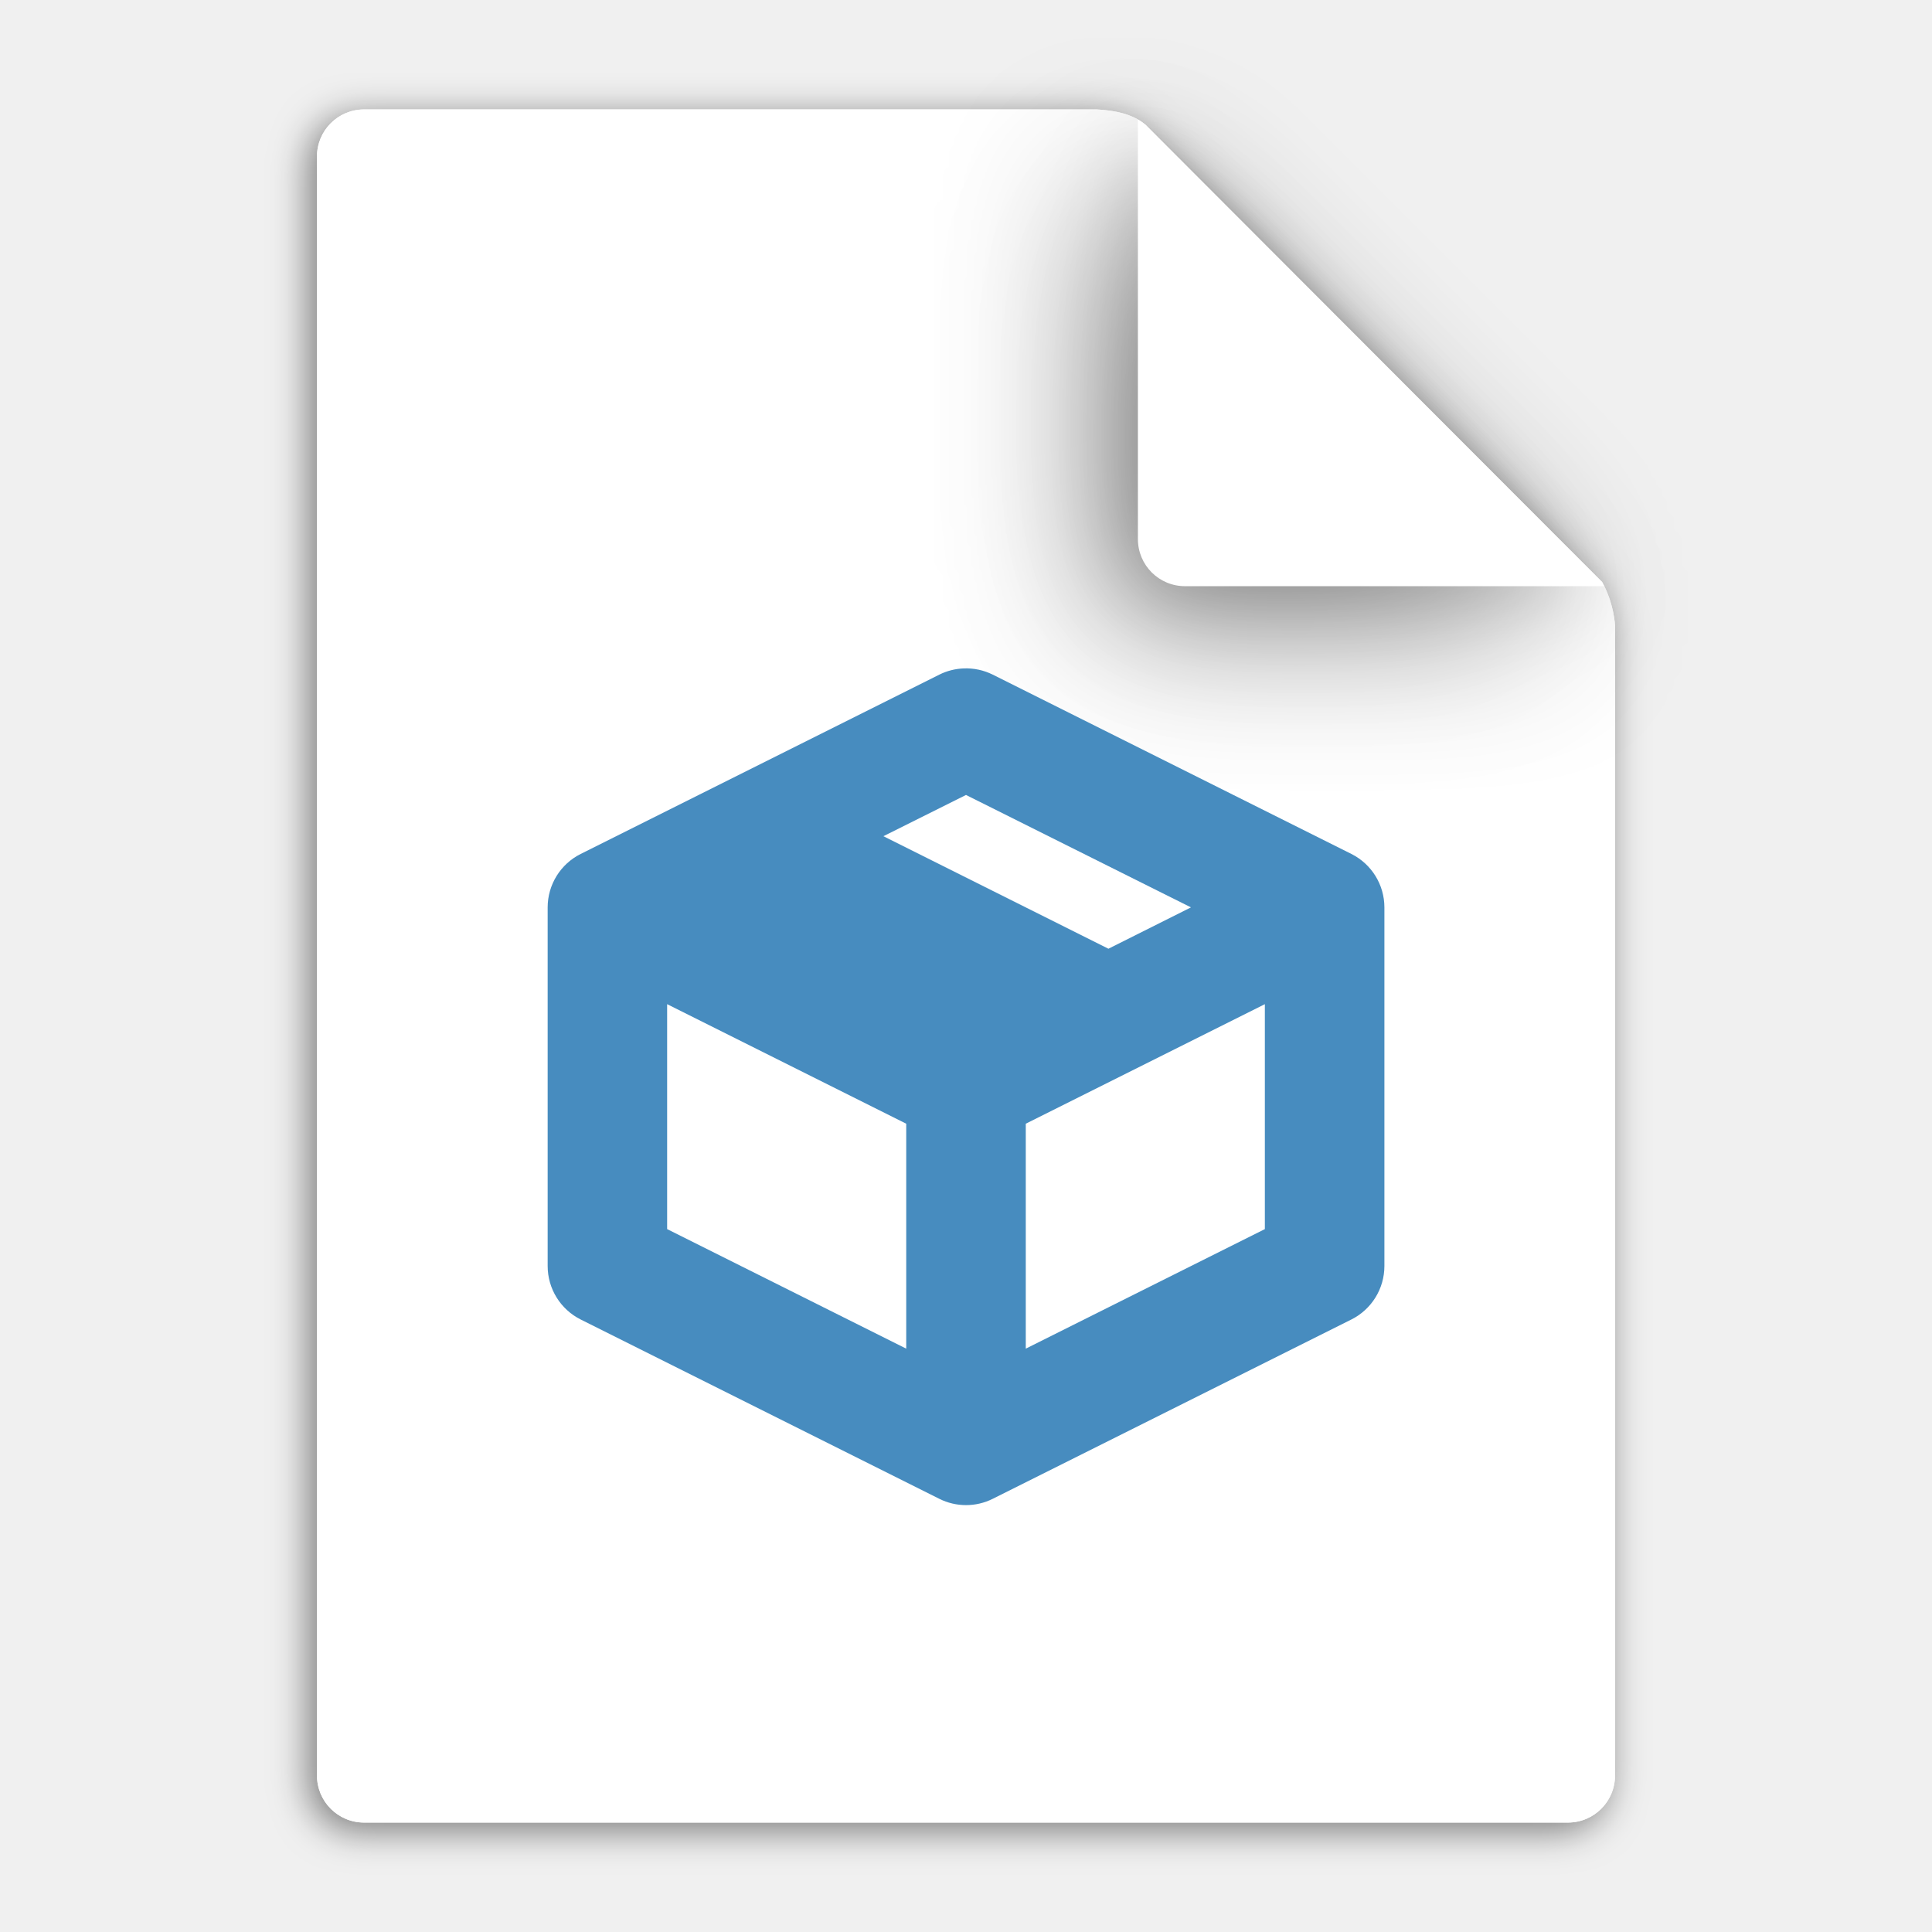
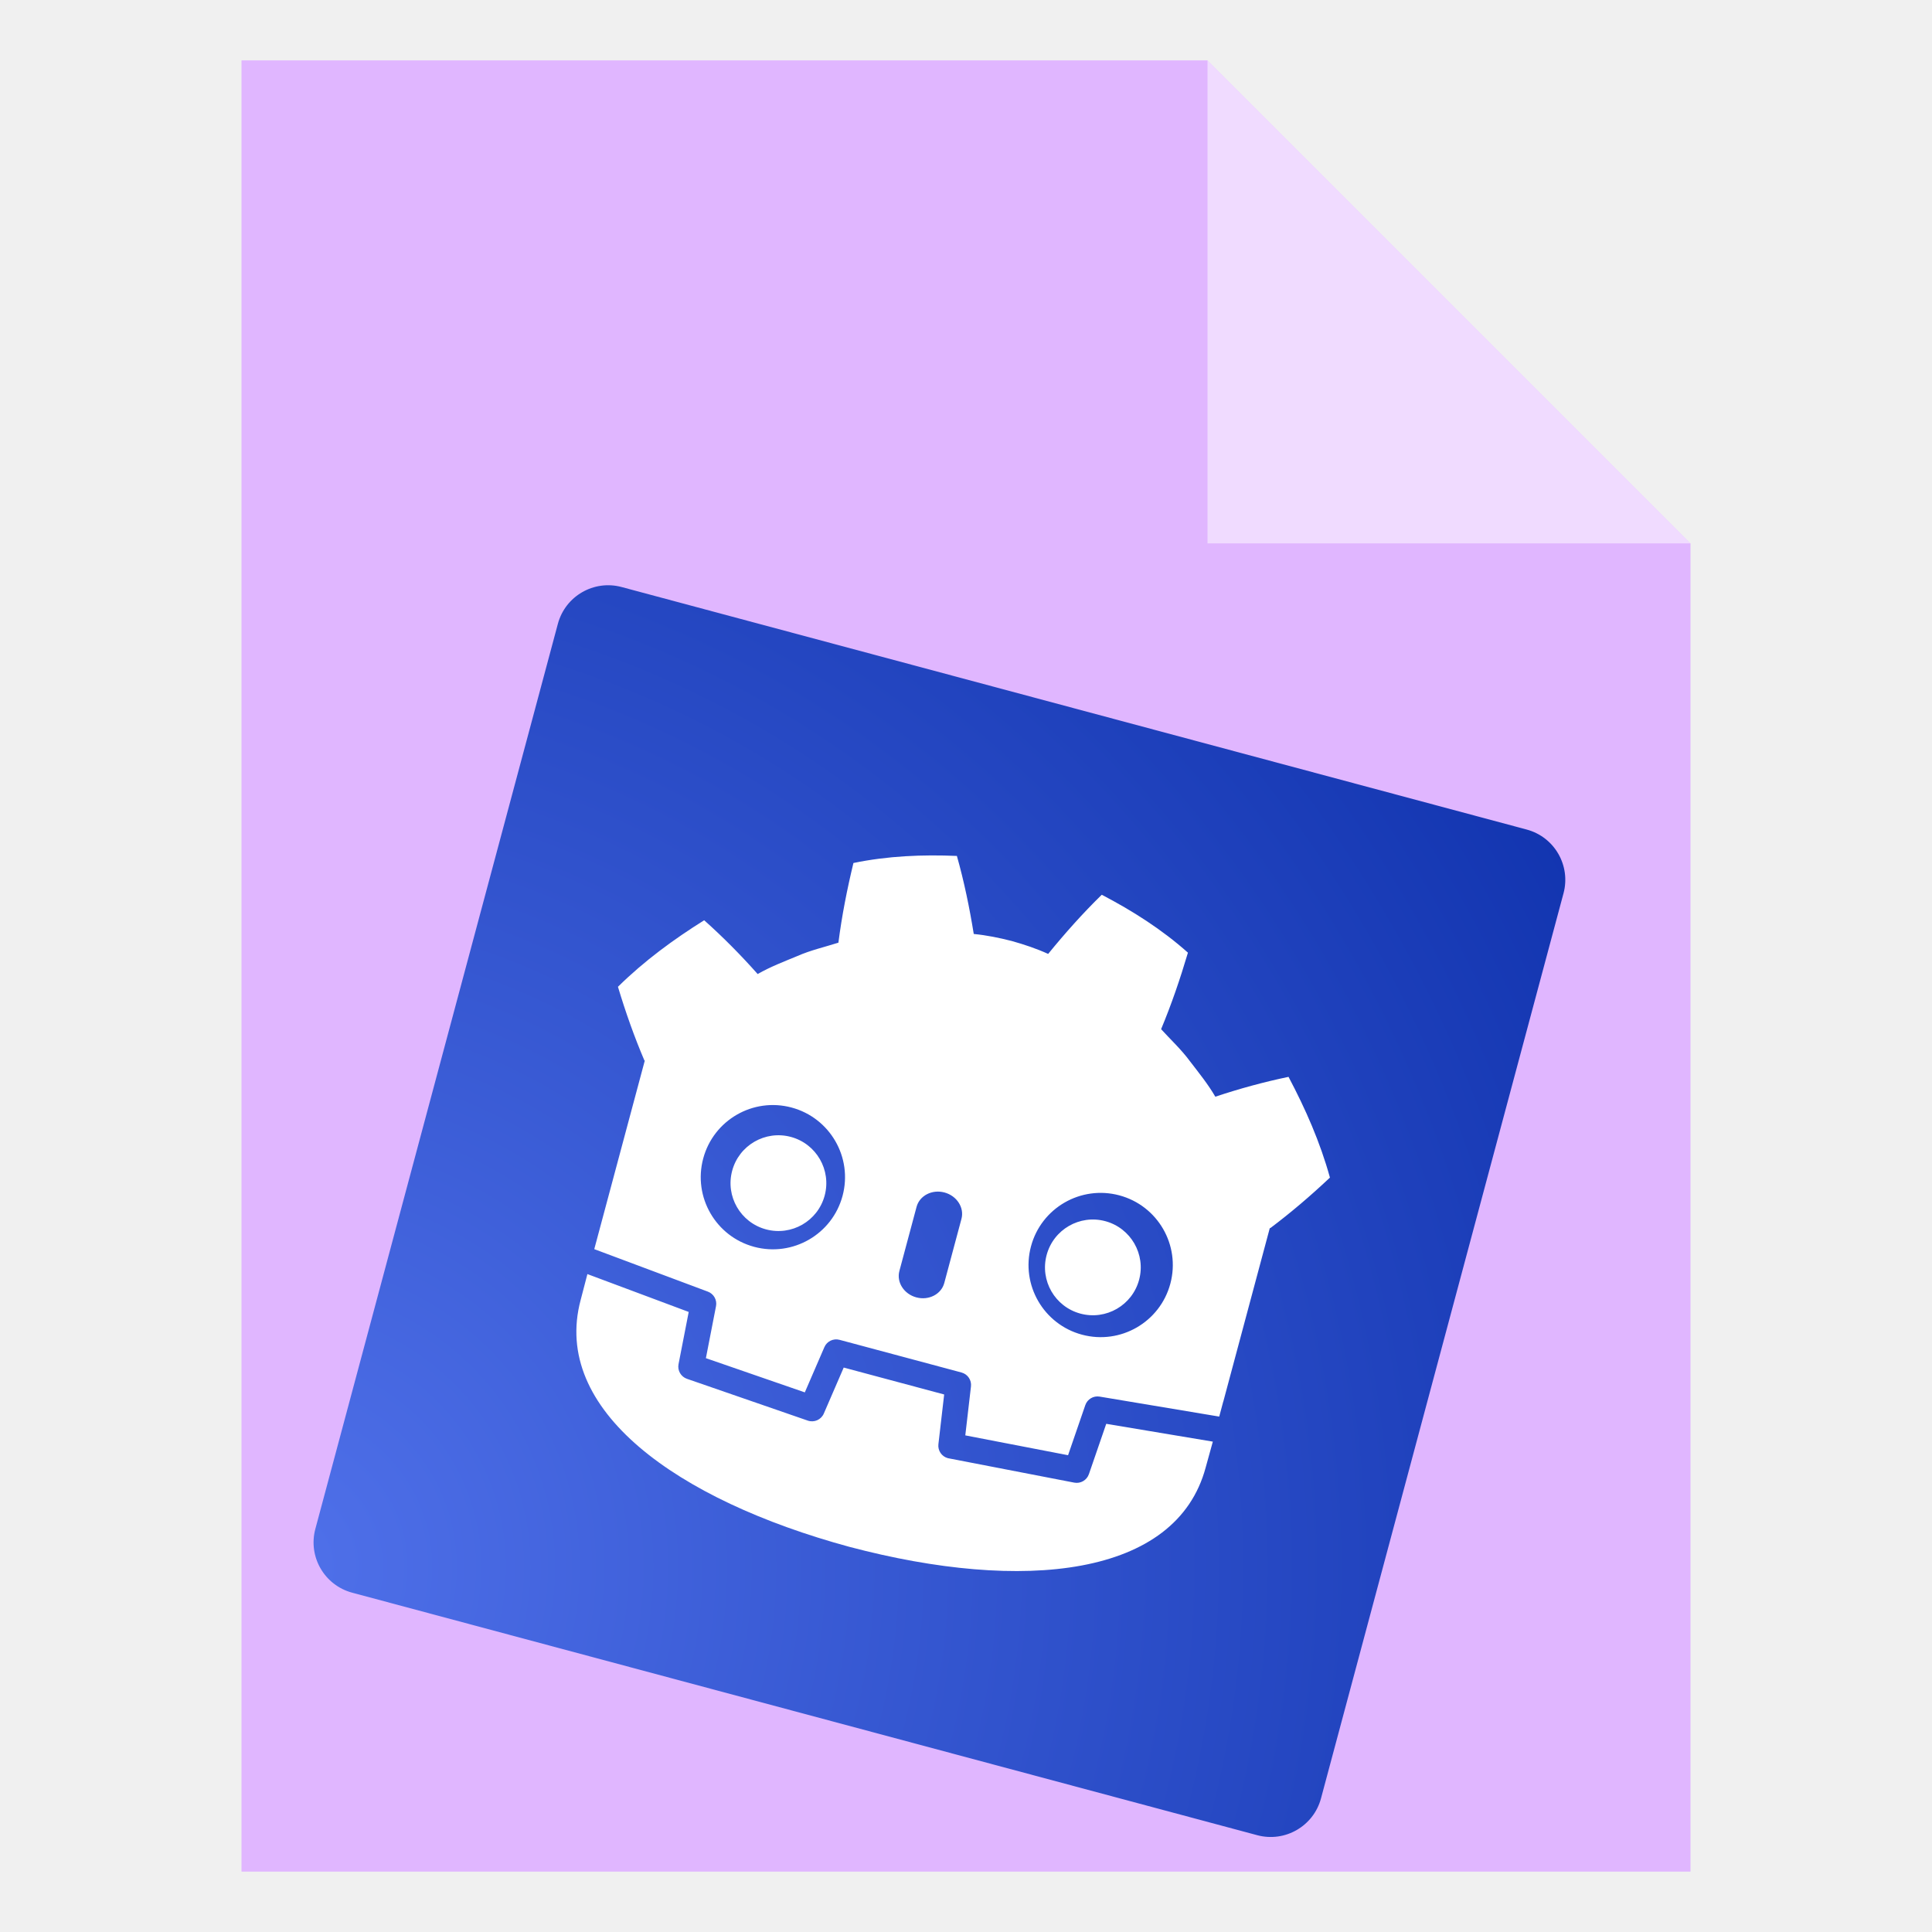
- <svg xmlns="http://www.w3.org/2000/svg" width="32" height="32">
-   <defs>
-     <filter id="a" width="1.076" height="1.057" x="-.041" y="-.026" color-interpolation-filters="sRGB">
-       <feFlood flood-color="#000" flood-opacity=".502" result="flood" />
-       <feGaussianBlur in="SourceGraphic" result="blur" stdDeviation="10" />
-       <feOffset dx="-4" dy="4" in="blur" result="offset" />
-       <feComposite in="flood" in2="offset" operator="in" result="comp1" />
-       <feComposite in="SourceGraphic" in2="comp1" result="comp2" />
-     </filter>
-     <filter id="b" width="2.262" height="2.261" x="-.68" y="-.582" color-interpolation-filters="sRGB">
-       <feFlood flood-color="#000" flood-opacity=".4" result="flood" />
-       <feGaussianBlur in="SourceGraphic" result="blur" stdDeviation="40" />
-       <feOffset dx="-20" dy="20" in="blur" result="offset" />
-       <feComposite in="flood" in2="offset" operator="in" result="comp1" />
-       <feComposite in="SourceGraphic" in2="comp1" result="fbSourceGraphic" />
-       <feColorMatrix in="fbSourceGraphic" result="fbSourceGraphicAlpha" values="0 0 0 -1 0 0 0 0 -1 0 0 0 0 -1 0 0 0 0 1 0" />
-       <feFlood flood-color="#000" flood-opacity=".2" result="flood" />
-       <feGaussianBlur in="fbSourceGraphic" result="blur" stdDeviation="20" />
-       <feOffset dx="-4" dy="4" in="blur" result="offset" />
-       <feComposite in="flood" in2="offset" operator="in" result="comp1" />
-       <feComposite in="fbSourceGraphic" in2="comp1" result="comp2" />
-     </filter>
-   </defs>
-   <path fill="#fff" d="m 193,58 c -13.85,-6.8e-5 -25,11.15 -25,25 v 858 c 0,13.85 11.15,25 25,25 h 638 c 13.85,0 25,-11.15 25,-25 0,0 -0.004,-609.403 -0.006,-609.404 -0.011,-0.54 -0.49,-11.635 -6.799,-23.109 L 727.166,186.282 607.137,66.078 C 600.033,60.162 590.478,58.524 581.41,58.002 Z" filter="url(#a)" transform="scale(.03125)" />
-   <path fill="#fff" d="m 603.107,63.297 c -6.476,-3.684 -14.251,-4.866 -21.697,-5.295 L 193,58 c -13.85,-6.8e-5 -25,11.15 -25,25 v 858 c 0,13.85 11.15,25 25,25 h 638 c 13.85,0 25,-11.15 25,-25 0,0 -0.004,-609.403 -0.006,-609.404 -0.011,-0.505 -0.431,-10.253 -5.654,-20.904 H 628.107 c -13.85,0 -25,-11.15 -25,-25 z" transform="scale(.03125)" />
-   <path fill="#fff" d="M 603.107,63.297 V 285.691 c 0,13.85 11.15,25 25,25 h 222.232 c -0.359,-0.732 -0.739,-1.468 -1.145,-2.205 L 727.166,186.281 607.137,66.078 c -1.27,-1.058 -2.619,-1.979 -4.029,-2.781 z" filter="url(#b)" transform="scale(.03125)" />
-   <path fill="none" d="M0 0H1024V1024H0z" transform="scale(.03125)" />
-   <path fill="#478cbf" fill-rule="evenodd" d="m15.964 11.071a.99.99 0 0 0 -.406.103l-5.94 2.97a.99.99 0 0 0 -.547.885v5.94a.99.99 0 0 0 .547.886l5.94 2.97a.99.99 0 0 0 .885 0l5.94-2.97a.99.99 0 0 0 .547-.886v-5.94a.99.99 0 0 0 -.547-.885l-5.94-2.97a.99.99 0 0 0 -.48-.103zm.036 2.096 3.726 1.862-1.367.685-3.727-1.864zm-4.95 3.465 3.96 1.98v3.726l-3.96-1.98zm9.9 0v3.726l-3.96 1.98v-3.726z" />
+ <svg xmlns="http://www.w3.org/2000/svg" width="32" height="32" viewBox="0 0 128 128">
+   <path fill="#e0b6ff" d="M16 4h64l32 32v88H16z" />
+   <path fill="#fff" opacity=".5" d="M80 4v32h32z" />
+   <g transform="translate(20 38) scale(.66)">
+     <defs>
+       <radialGradient id="luau_gradient" cx="0" cy="0" r="1" gradientUnits="userSpaceOnUse" gradientTransform="translate(9.1312 116.255) rotate(-45) scale(192.142)">
+         <stop stop-color="#5071EA" />
+         <stop offset="1" stop-color="#00239F" />
+       </radialGradient>
+     </defs>
+     <g transform="rotate(15 64 64)">
+       <rect x="11.744" y="11.744" width="104.511" height="104.511" rx="5.226" fill="url(#luau_gradient)" />
+       <path fill="#fff" transform="translate(27.000 26.998) scale(3.0833)" d="M9.56.683c-1.096.244-2.181.583-3.198 1.095.023.898.081 1.758.199 2.632-.395.253-.81.47-1.178.766-.375.288-.758.564-1.097.901-.678-.448-1.396-.869-2.135-1.241C1.353 5.693.608 6.619 0 7.655c.458.741.936 1.435 1.452 2.094h.014v6.356c.012 0 .023 0 .035.003l3.896.376c.204.02.364.184.378.389l.12 1.72 3.399.242.234-1.587c.03-.206.207-.358.415-.358h4.111c.208 0 .385.152.415.358l.234 1.587 3.399-.242.12-1.72a.42.42 0 01.378-.389l3.895-.376c.012 0 .023-.003.035-.003v-.507h.002V9.75h.014c.516-.659.994-1.353 1.452-2.094-.608-1.036-1.354-1.961-2.151-2.819-.739.372-1.457.793-2.135 1.241-.339-.337-.721-.613-1.096-.901-.369-.296-.784-.513-1.178-.766.117-.874.175-1.734.199-2.632-1.017-.512-2.101-.851-3.198-1.095-.438.736-.838 1.533-1.187 2.312-.414-.069-.829-.094-1.246-.099h-.016c-.417.005-.832.03-1.246.099-.349-.779-.749-1.576-1.188-2.312l.001-.001zM6.476 9.989c1.297 0 2.349 1.051 2.349 2.348s-1.052 2.348-2.349 2.348c-1.296 0-2.348-1.051-2.348-2.348 0-1.297 1.051-2.348 2.348-2.348zm11.049 0c1.296 0 2.348 1.051 2.348 2.348s-1.051 2.348-2.348 2.348-2.349-1.051-2.349-2.348c0-1.297 1.051-2.348 2.349-2.348zm-10.824.93c-.861 0-1.559.698-1.559 1.559s.698 1.558 1.559 1.558c.861 0 1.559-.698 1.559-1.558 0-.86-.697-1.559-1.559-1.559zm10.598 0c-.861 0-1.558.698-1.558 1.559s.697 1.558 1.558 1.558c.861 0 1.559-.698 1.559-1.558 0-.86-.697-1.559-1.559-1.559zm-5.298.453c.417 0 .757.308.757.687v2.162c0 .379-.339.687-.757.687s-.756-.308-.756-.687V12.059c0-.379.339-.687.756-.687zM1.46 16.946c.002.377.006.789.006.871 0 3.701 4.694 5.479 10.527 5.5h.014c5.832-.02 10.526-1.799 10.526-5.5 0-.084.005-.495.007-.871l-3.502.338-.121 1.729a.421.421 0 01-.389.39l-4.181.296a.42.42 0 01-.415-.358l-.238-1.614h-3.386l-.238 1.614a.419.419 0 01-.445.357l-4.151-.296c-.208-.015-.375-.181-.389-.389l-.12-1.729-3.504-.337z" />
+     </g>
+   </g>
</svg>
